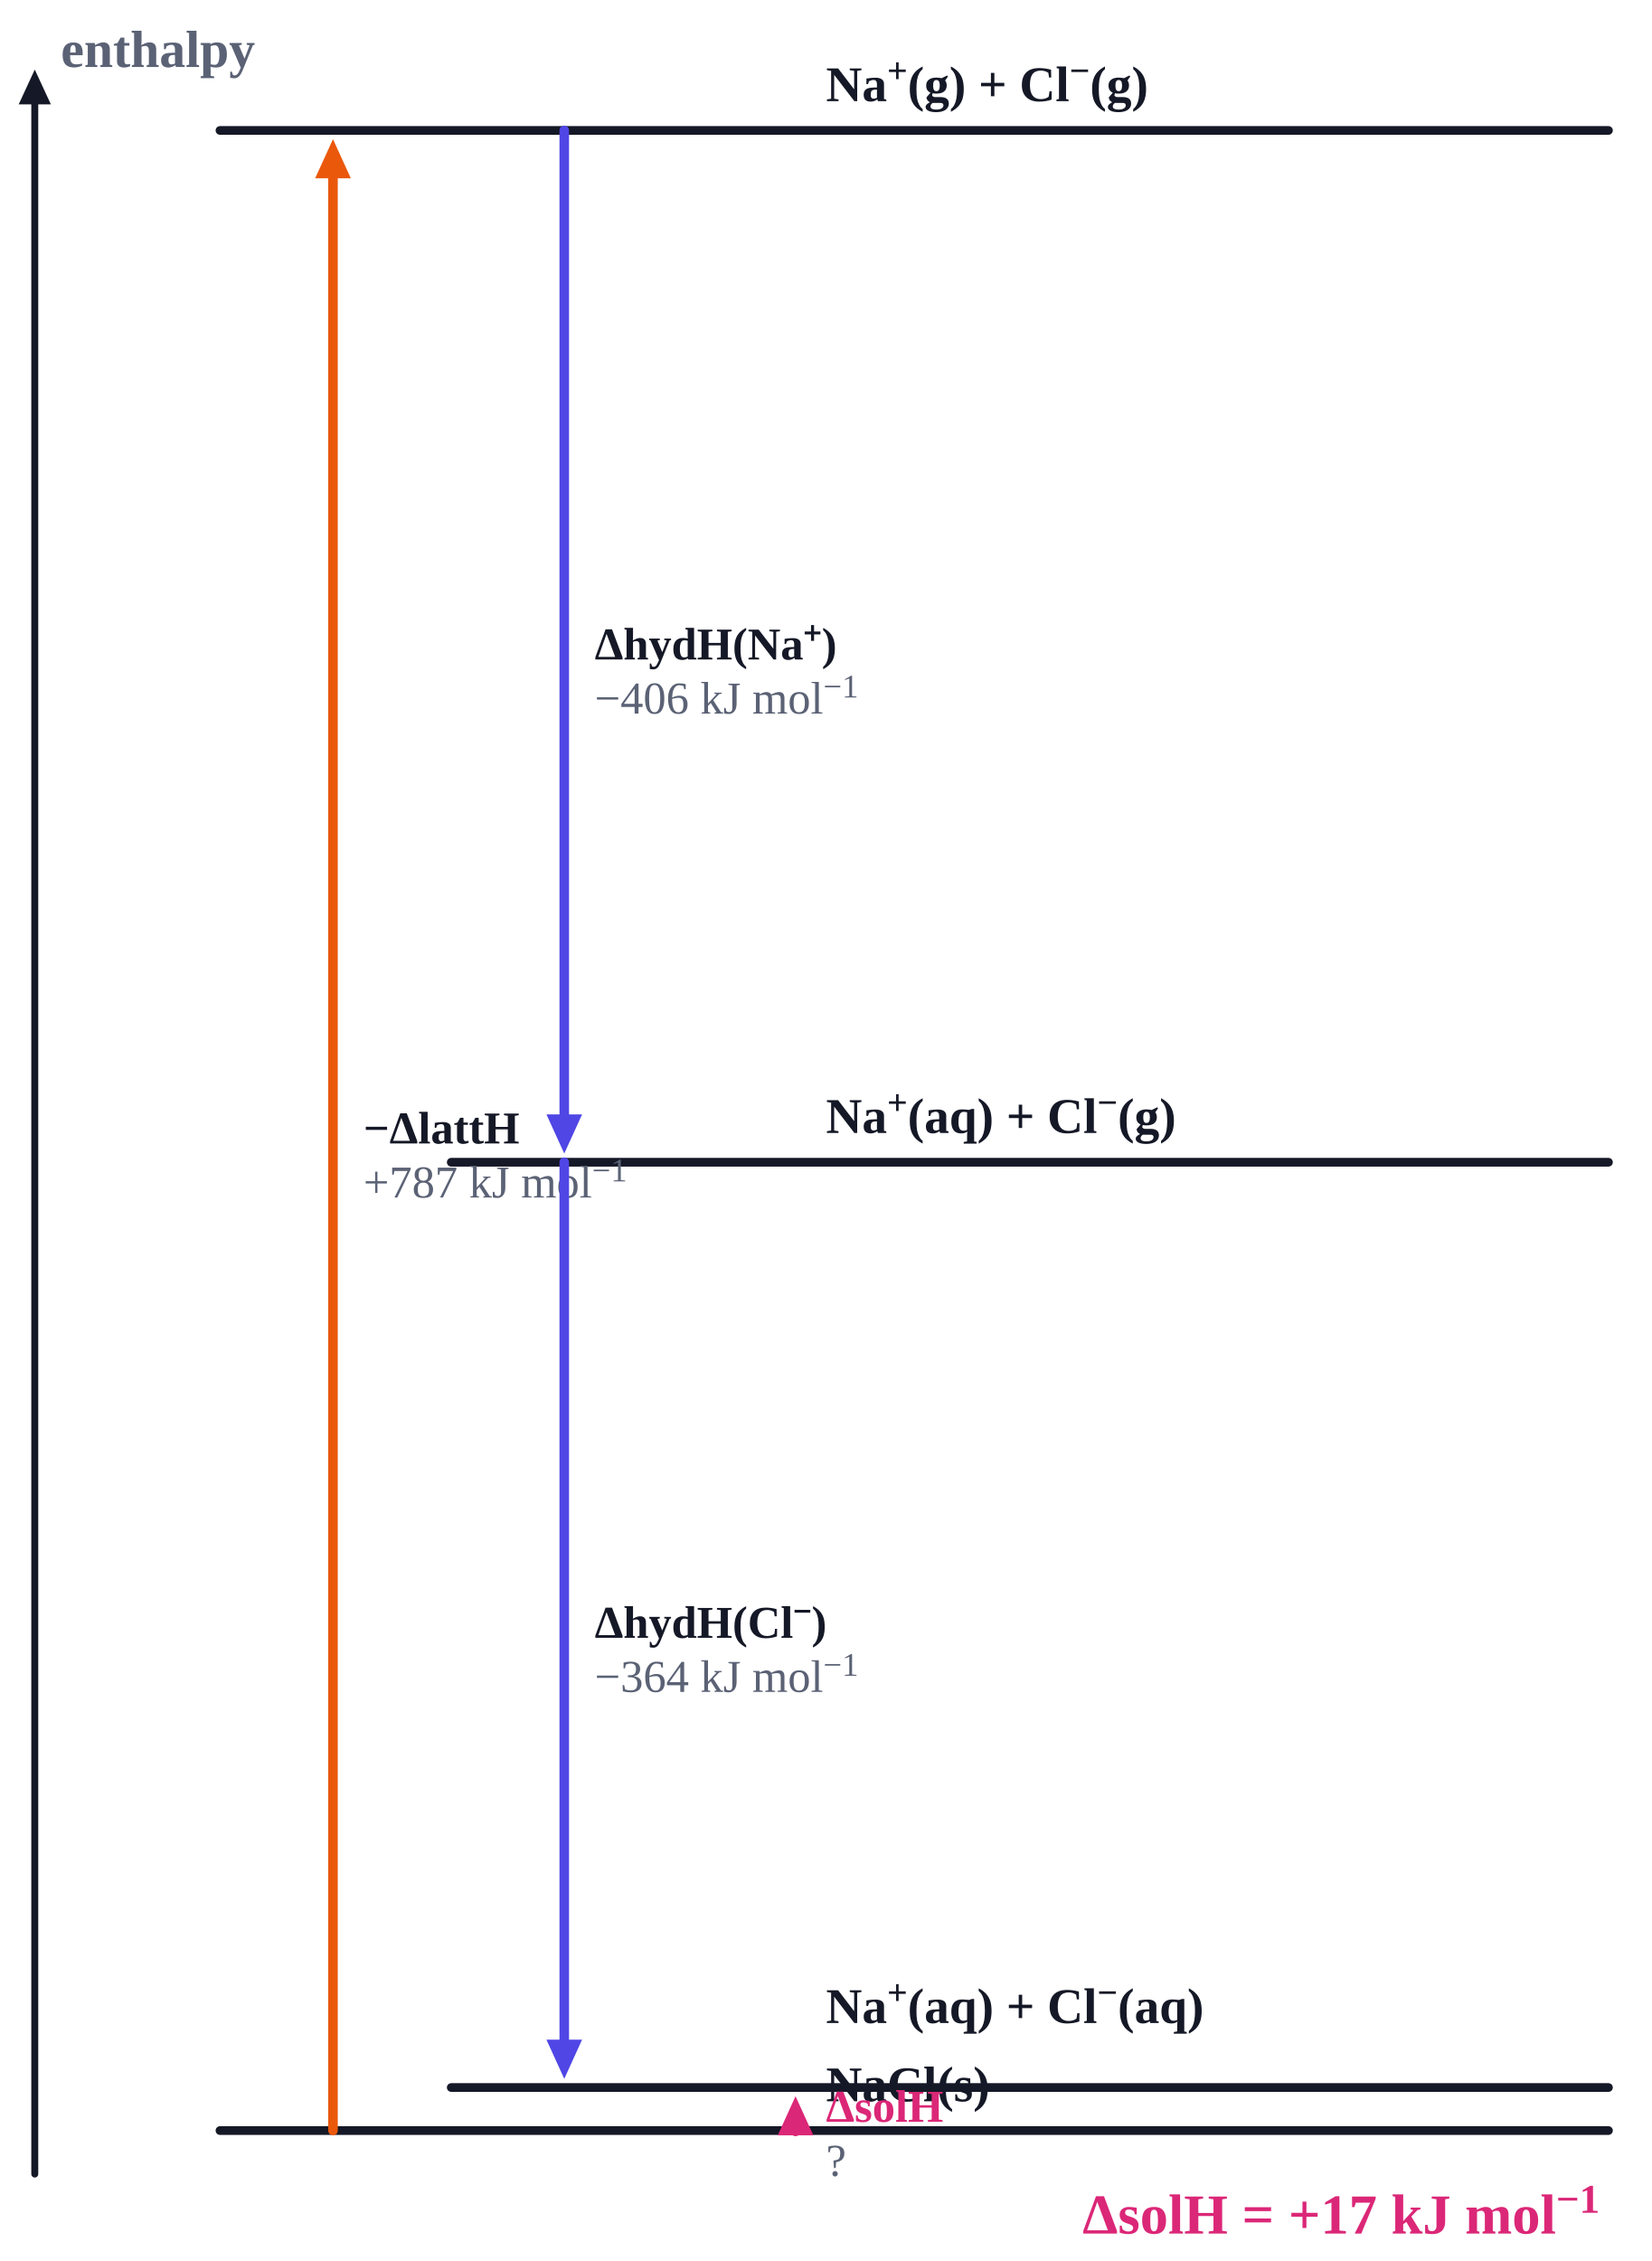
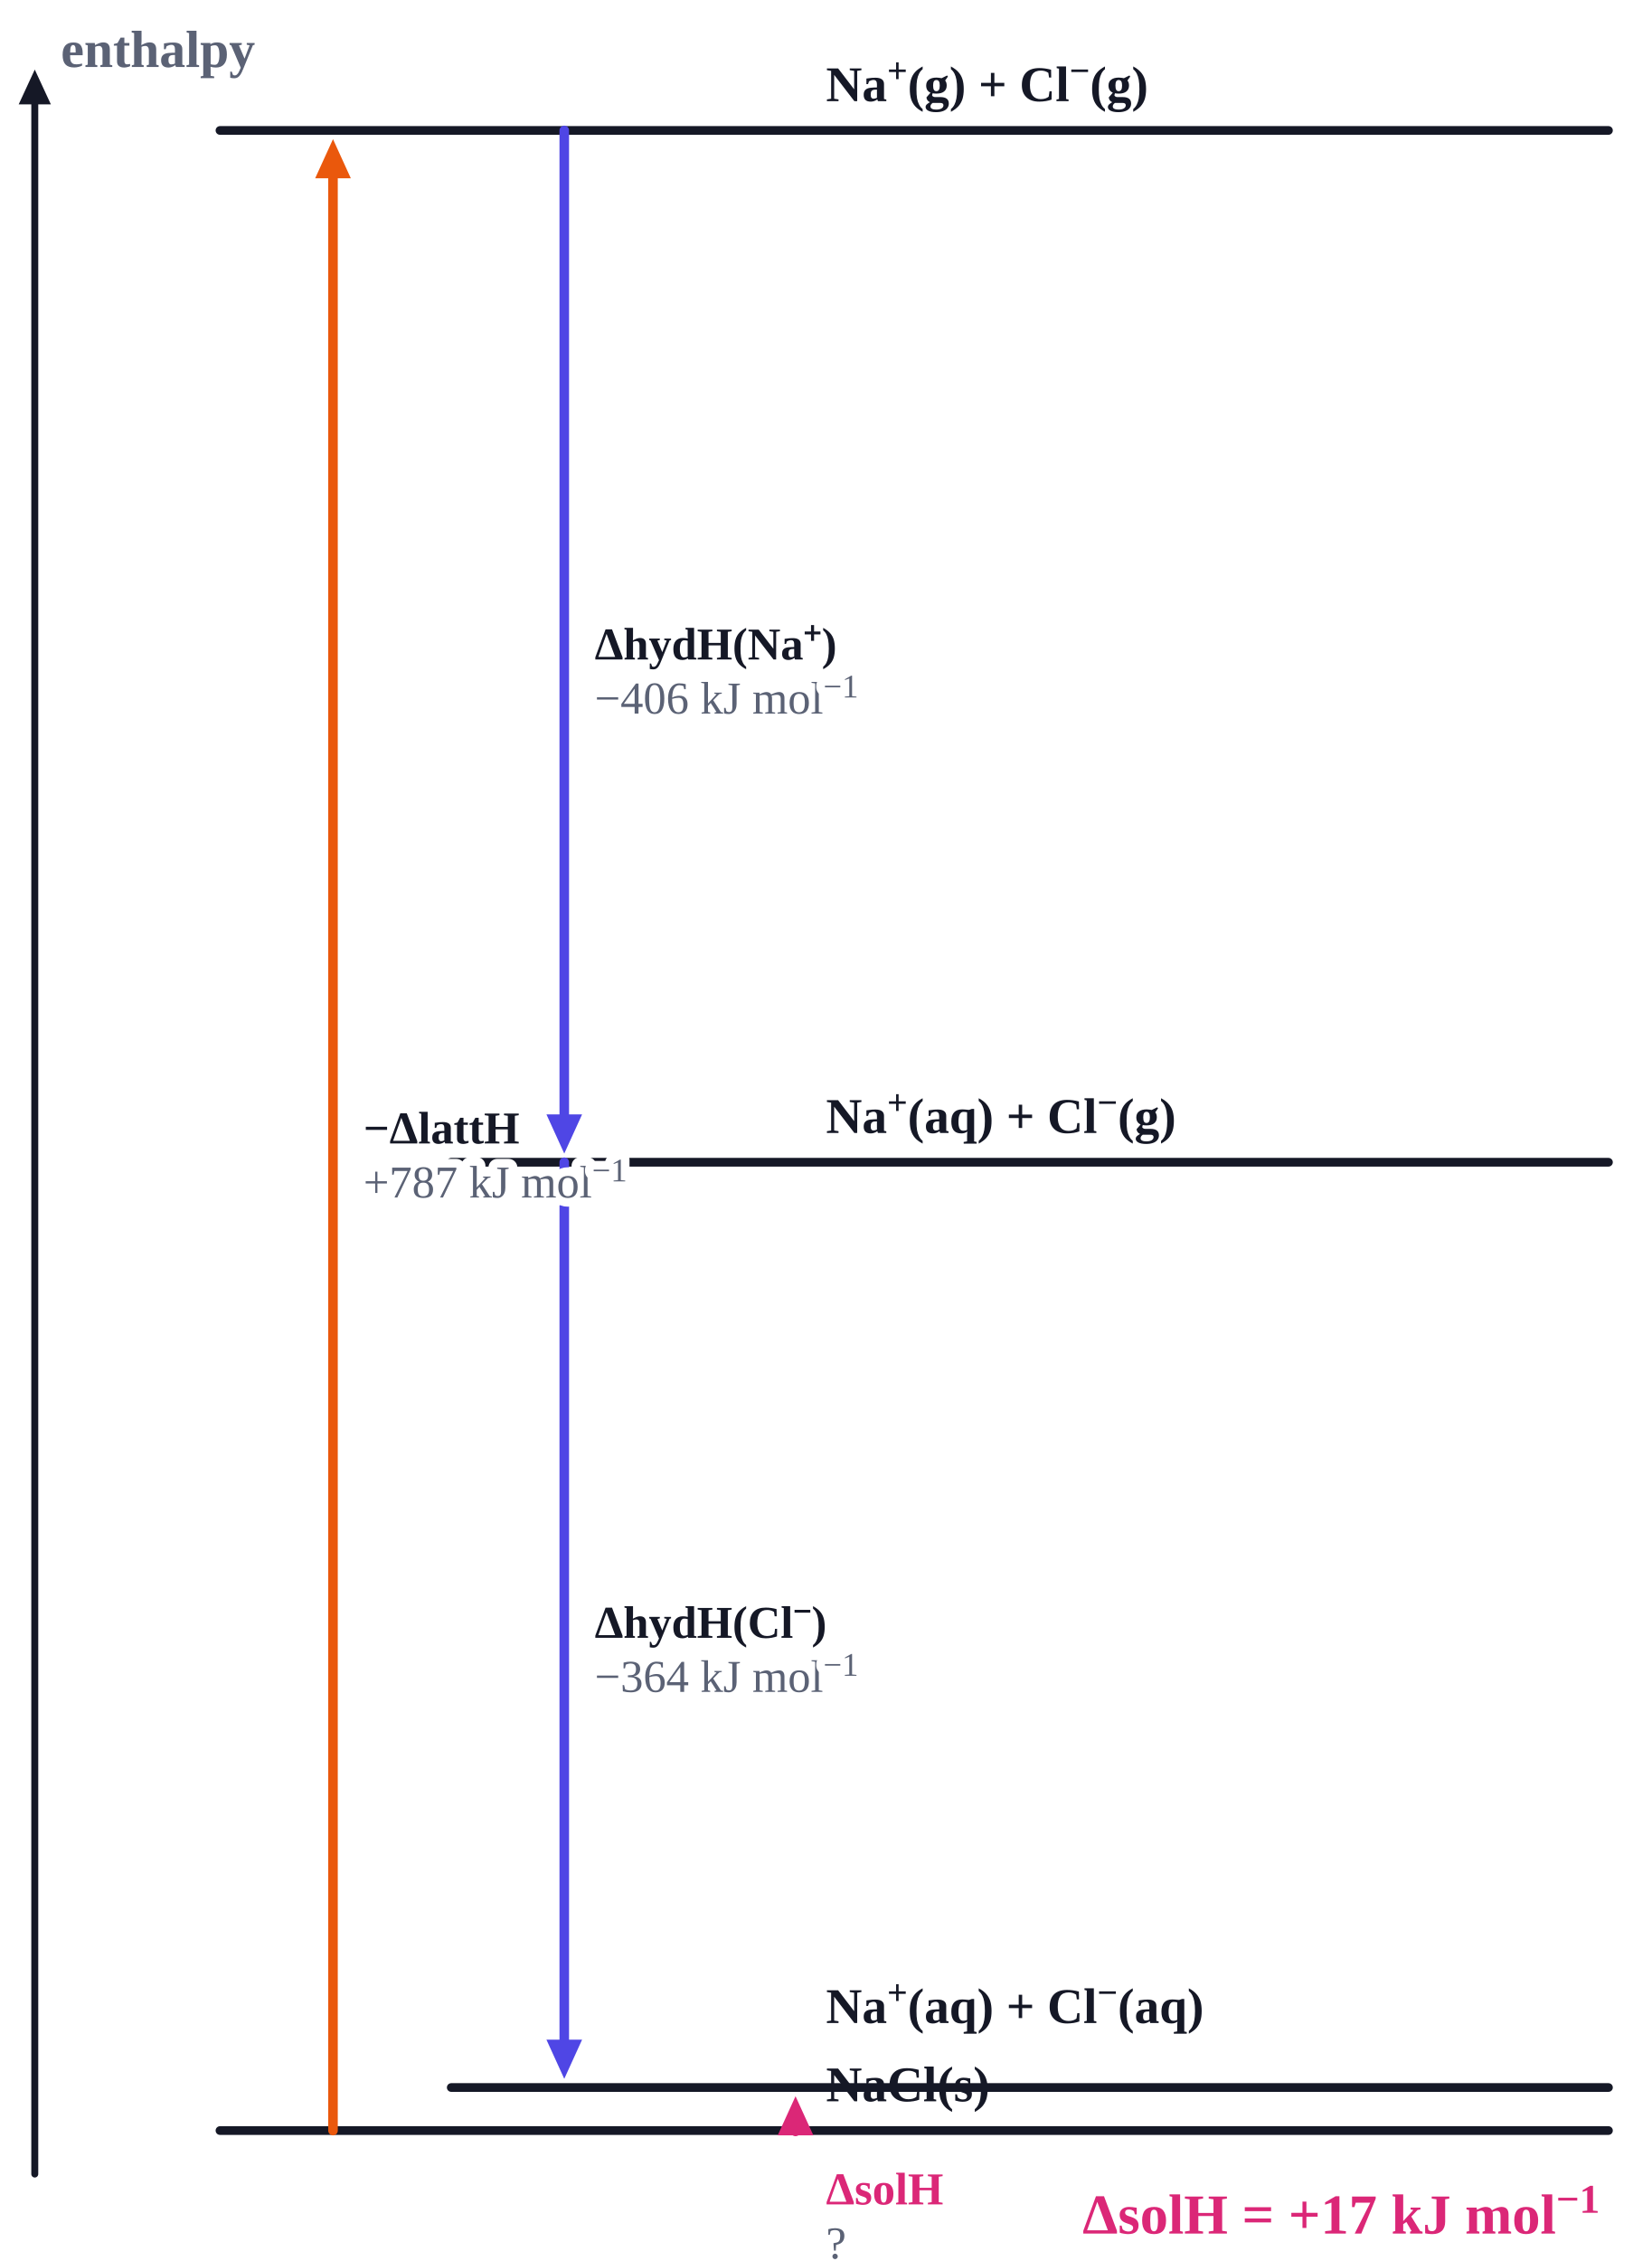
<svg xmlns="http://www.w3.org/2000/svg" viewBox="0 0 380.0 520.0" width="380.0" height="520.0" role="img" aria-label="Enthalpy diagram: NaCl(s) low; up 787 to the gaseous ions; down 406 and 364 for hydration to Na⁺(aq) + Cl⁻(aq), just above NaCl(s)." style="color:var(--vx-ink, #151826);font-family:inherit;max-width:100%;height:auto">
  <path d="M8.0 500.0 L8.0 23.2" stroke="var(--vx-ink, #151826)" stroke-width="1.6" stroke-linecap="round" fill="none" />
  <path d="M8.0 16.0 L11.7 24.0 L4.3 24.0 Z" fill="var(--vx-ink, #151826)" />
  <text x="14.0" y="12.0" font-size="12" font-weight="600" text-anchor="start" dominant-baseline="middle" fill="var(--vx-soft, #5b6275)">enthalpy</text>
  <path d="M50.6 490.0 L370.0 490.0" stroke="var(--vx-ink, #151826)" stroke-width="2" stroke-linecap="round" fill="none" />
  <text x="190.0" y="480.0" font-size="11.5" font-weight="600" text-anchor="start" dominant-baseline="middle" fill="var(--vx-ink, #151826)">NaCl(s)</text>
  <path d="M50.6 30.0 L370.0 30.0" stroke="var(--vx-ink, #151826)" stroke-width="2" stroke-linecap="round" fill="none" />
  <text x="190.0" y="20.0" font-size="11.5" font-weight="600" text-anchor="start" dominant-baseline="middle" fill="var(--vx-ink, #151826)">Na<tspan baseline-shift="super" font-size="8.3">+</tspan>(g) + Cl<tspan baseline-shift="super" font-size="8.3">−</tspan>(g)</text>
  <path d="M103.8 267.3 L370.0 267.3" stroke="var(--vx-ink, #151826)" stroke-width="2" stroke-linecap="round" fill="none" />
  <text x="190.0" y="257.3" font-size="11.5" font-weight="600" text-anchor="start" dominant-baseline="middle" fill="var(--vx-ink, #151826)">Na<tspan baseline-shift="super" font-size="8.3">+</tspan>(aq) + Cl<tspan baseline-shift="super" font-size="8.3">−</tspan>(g)</text>
  <path d="M103.8 480.1 L370.0 480.1" stroke="var(--vx-ink, #151826)" stroke-width="2" stroke-linecap="round" fill="none" />
  <text x="190.0" y="462.0" font-size="11.5" font-weight="600" text-anchor="start" dominant-baseline="middle" fill="var(--vx-ink, #151826)">Na<tspan baseline-shift="super" font-size="8.3">+</tspan>(aq) + Cl<tspan baseline-shift="super" font-size="8.3">−</tspan>(aq)</text>
  <path d="M76.6 490.0 L76.6 40.1" stroke="var(--vx-a3, #ea580c)" stroke-width="2.2" stroke-linecap="round" fill="none" />
  <path d="M76.6 32.0 L80.7 41.0 L72.5 41.0 Z" fill="var(--vx-a3, #ea580c)" />
-   <text x="83.6" y="260.0" font-size="10.5" font-weight="700" text-anchor="start" dominant-baseline="middle" fill="var(--vx-ink, #151826)">−ΔlattH</text>
-   <text x="83.6" y="273.0" font-size="10.5" font-weight="500" text-anchor="start" dominant-baseline="middle" fill="var(--vx-soft, #5b6275)">+787 kJ mol<tspan baseline-shift="super" font-size="7.6">−1</tspan>
-   </text>
  <path d="M129.8 30.0 L129.8 257.2" stroke="var(--vx-a1, #4f46e5)" stroke-width="2.2" stroke-linecap="round" fill="none" />
  <path d="M129.8 265.3 L125.7 256.3 L133.9 256.3 Z" fill="var(--vx-a1, #4f46e5)" />
-   <text x="136.8" y="148.7" font-size="10.5" font-weight="700" text-anchor="start" dominant-baseline="middle" fill="var(--vx-ink, #151826)">ΔhydH(Na⁺)</text>
-   <text x="136.8" y="161.7" font-size="10.5" font-weight="500" text-anchor="start" dominant-baseline="middle" fill="var(--vx-soft, #5b6275)">−406 kJ mol<tspan baseline-shift="super" font-size="7.6">−1</tspan>
-   </text>
  <path d="M129.8 267.3 L129.8 470.0" stroke="var(--vx-a1, #4f46e5)" stroke-width="2.2" stroke-linecap="round" fill="none" />
  <path d="M129.8 478.1 L125.7 469.1 L133.9 469.1 Z" fill="var(--vx-a1, #4f46e5)" />
-   <text x="136.8" y="373.7" font-size="10.5" font-weight="700" text-anchor="start" dominant-baseline="middle" fill="var(--vx-ink, #151826)">ΔhydH(Cl⁻)</text>
-   <text x="136.8" y="386.7" font-size="10.5" font-weight="500" text-anchor="start" dominant-baseline="middle" fill="var(--vx-soft, #5b6275)">−364 kJ mol<tspan baseline-shift="super" font-size="7.6">−1</tspan>
-   </text>
  <path d="M183.0 490.0 L183.0 490.2" stroke="var(--vx-a2, #db2777)" stroke-width="2.2" stroke-linecap="round" fill="none" />
  <path d="M183.0 482.1 L187.1 491.1 L178.9 491.1 Z" fill="var(--vx-a2, #db2777)" />
-   <text x="190.0" y="485.0" font-size="10.5" font-weight="700" text-anchor="start" dominant-baseline="middle" fill="var(--vx-a2, #db2777)">ΔsolH</text>
-   <text x="190.0" y="498.0" font-size="10.5" font-weight="500" text-anchor="start" dominant-baseline="middle" fill="var(--vx-soft, #5b6275)">?</text>
+   <text x="83.6" y="260.0" font-size="10.5" font-weight="700" text-anchor="start" dominant-baseline="middle" fill="var(--vx-ink, #151826)" stroke="var(--vx-card, #fff)" stroke-width="4" stroke-linejoin="round" paint-order="stroke">−ΔlattH</text>
+   <text x="83.6" y="273.0" font-size="10.5" font-weight="500" text-anchor="start" dominant-baseline="middle" fill="var(--vx-soft, #5b6275)" stroke="var(--vx-card, #fff)" stroke-width="4" stroke-linejoin="round" paint-order="stroke">+787 kJ mol<tspan baseline-shift="super" font-size="7.6">−1</tspan>
+   </text>
+   <text x="136.8" y="148.7" font-size="10.5" font-weight="700" text-anchor="start" dominant-baseline="middle" fill="var(--vx-ink, #151826)" stroke="var(--vx-card, #fff)" stroke-width="4" stroke-linejoin="round" paint-order="stroke">ΔhydH(Na⁺)</text>
+   <text x="136.8" y="161.7" font-size="10.5" font-weight="500" text-anchor="start" dominant-baseline="middle" fill="var(--vx-soft, #5b6275)" stroke="var(--vx-card, #fff)" stroke-width="4" stroke-linejoin="round" paint-order="stroke">−406 kJ mol<tspan baseline-shift="super" font-size="7.6">−1</tspan>
+   </text>
+   <text x="136.8" y="373.7" font-size="10.5" font-weight="700" text-anchor="start" dominant-baseline="middle" fill="var(--vx-ink, #151826)" stroke="var(--vx-card, #fff)" stroke-width="4" stroke-linejoin="round" paint-order="stroke">ΔhydH(Cl⁻)</text>
+   <text x="136.8" y="386.7" font-size="10.5" font-weight="500" text-anchor="start" dominant-baseline="middle" fill="var(--vx-soft, #5b6275)" stroke="var(--vx-card, #fff)" stroke-width="4" stroke-linejoin="round" paint-order="stroke">−364 kJ mol<tspan baseline-shift="super" font-size="7.6">−1</tspan>
+   </text>
+   <text x="190.0" y="504.0" font-size="10.5" font-weight="700" text-anchor="start" dominant-baseline="middle" fill="var(--vx-a2, #db2777)" stroke="var(--vx-card, #fff)" stroke-width="4" stroke-linejoin="round" paint-order="stroke">ΔsolH</text>
+   <text x="190.0" y="517.0" font-size="10.5" font-weight="500" text-anchor="start" dominant-baseline="middle" fill="var(--vx-soft, #5b6275)" stroke="var(--vx-card, #fff)" stroke-width="4" stroke-linejoin="round" paint-order="stroke">?</text>
  <text x="368.0" y="510.0" font-size="13" font-weight="700" text-anchor="end" dominant-baseline="middle" fill="var(--vx-a2, #db2777)">ΔsolH = +17 kJ mol<tspan baseline-shift="super" font-size="9.4">−1</tspan>
  </text>
</svg>
